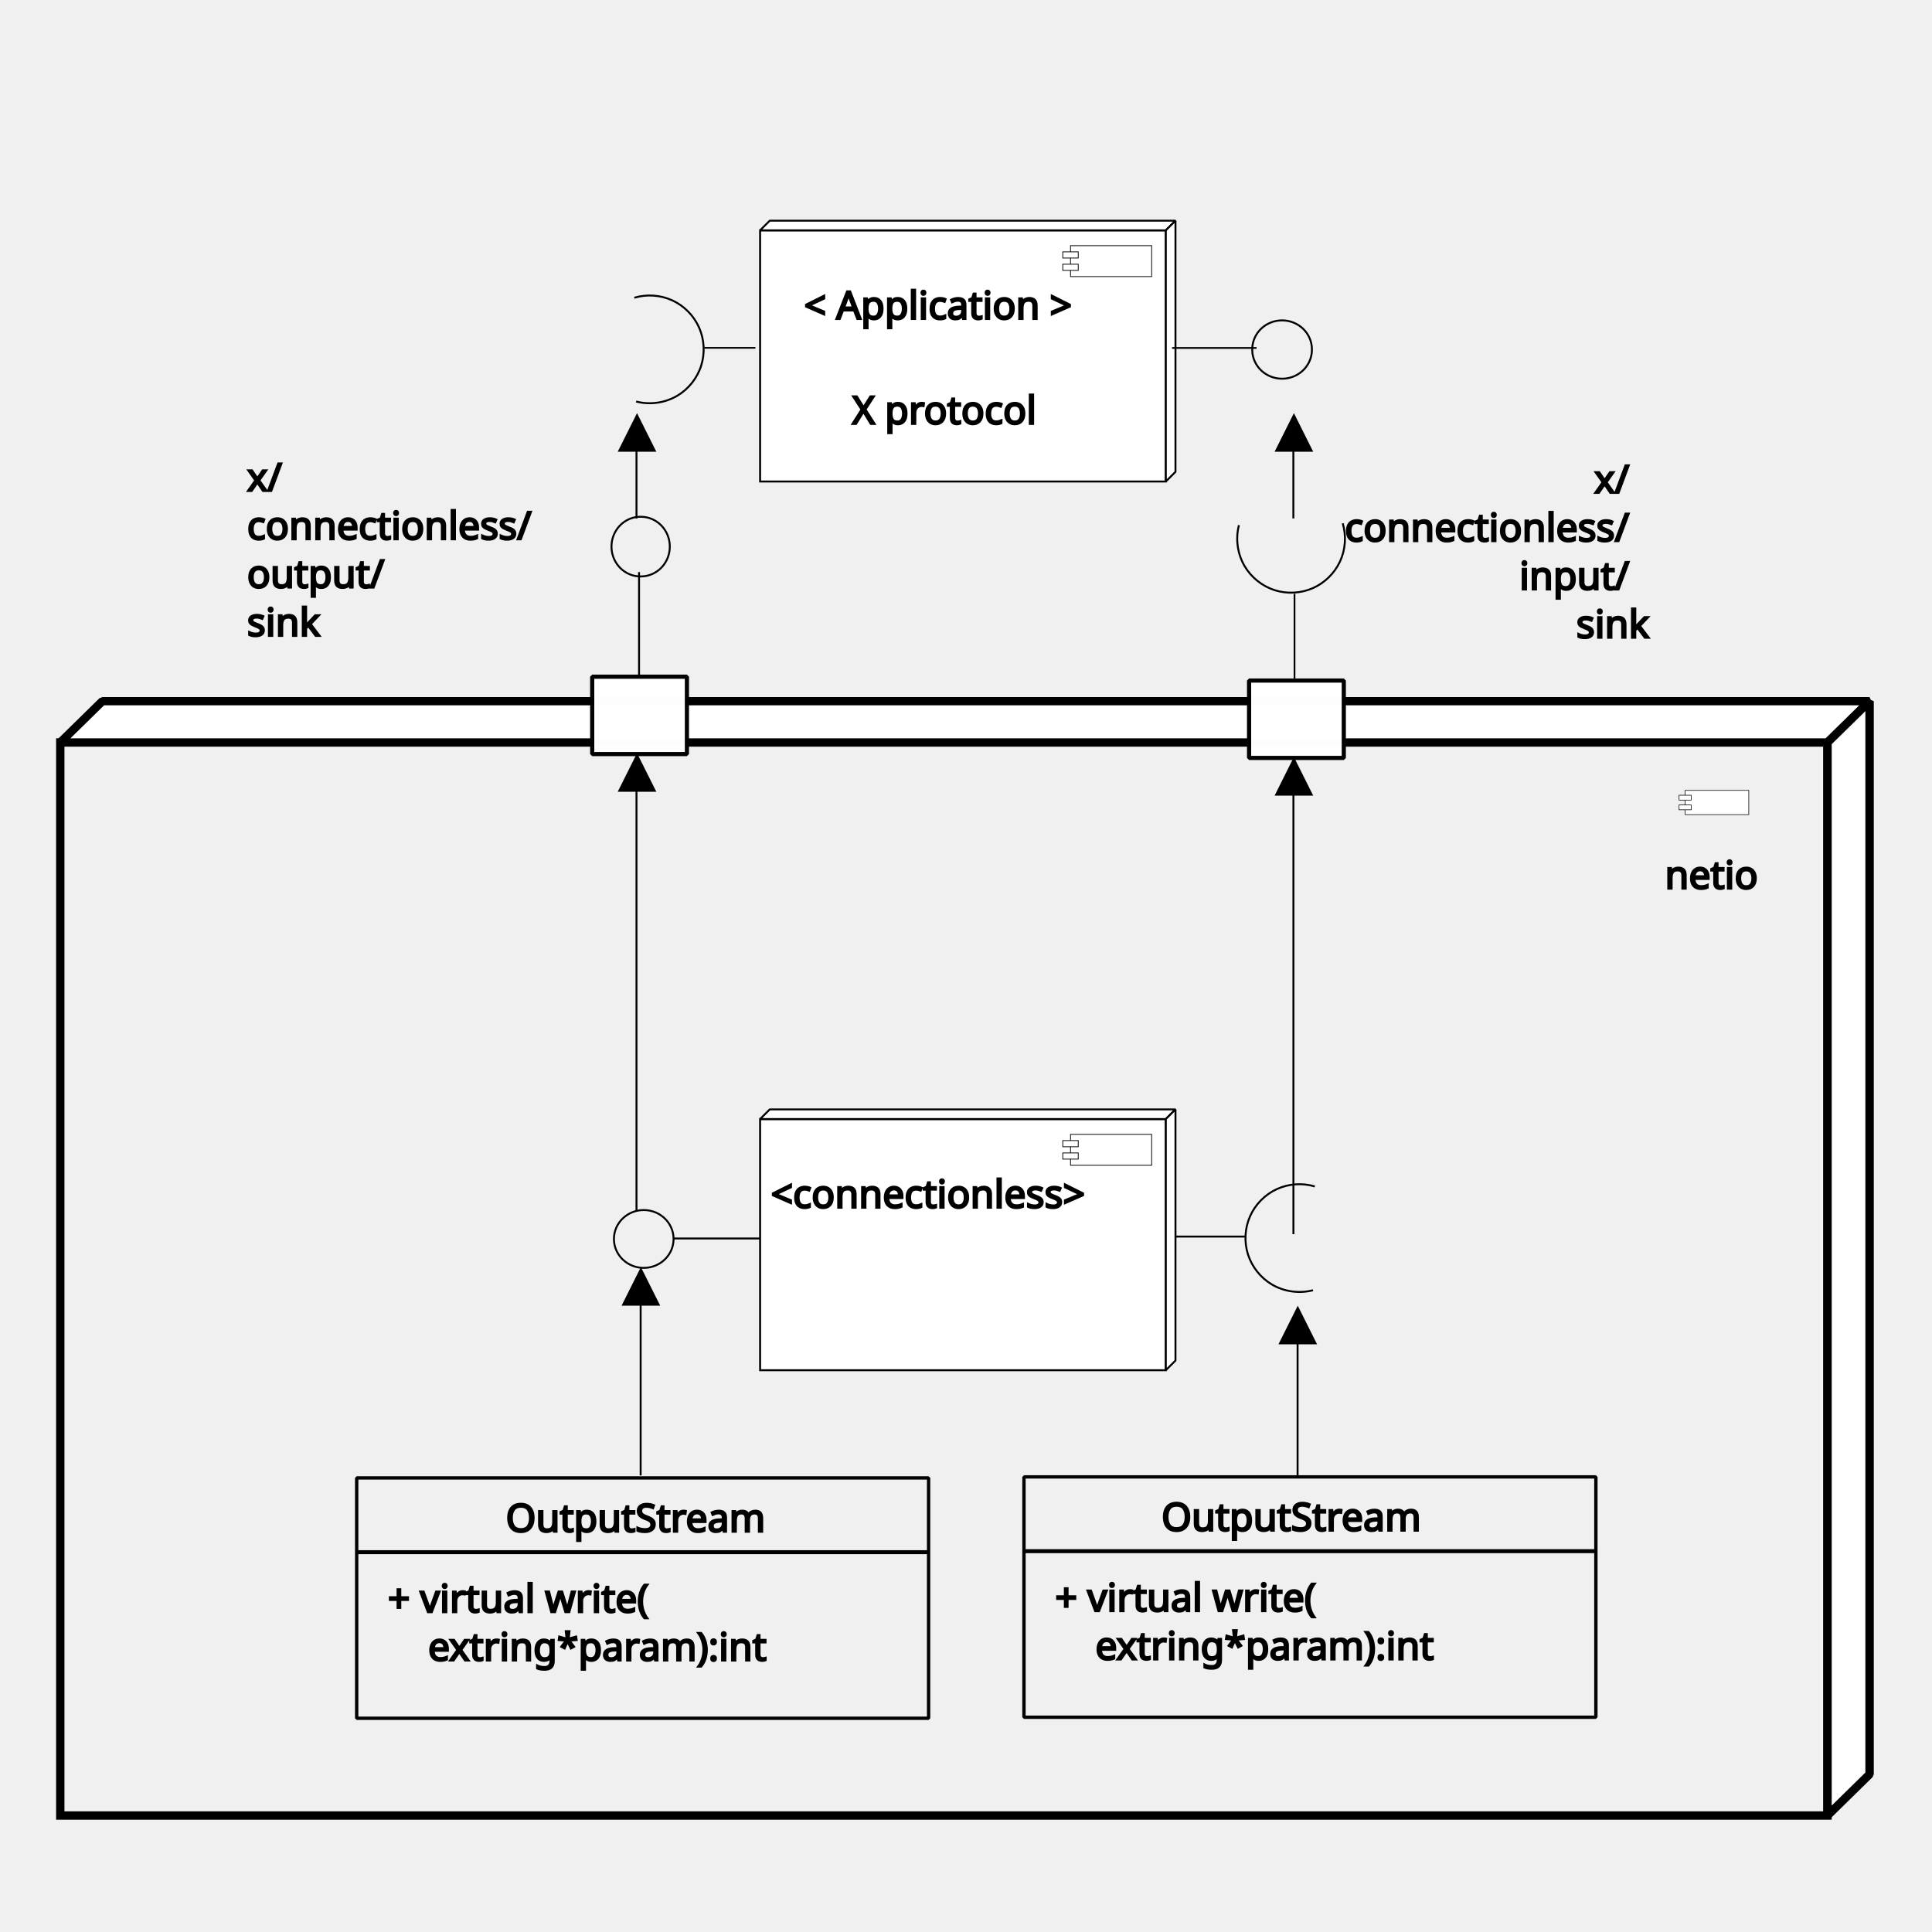
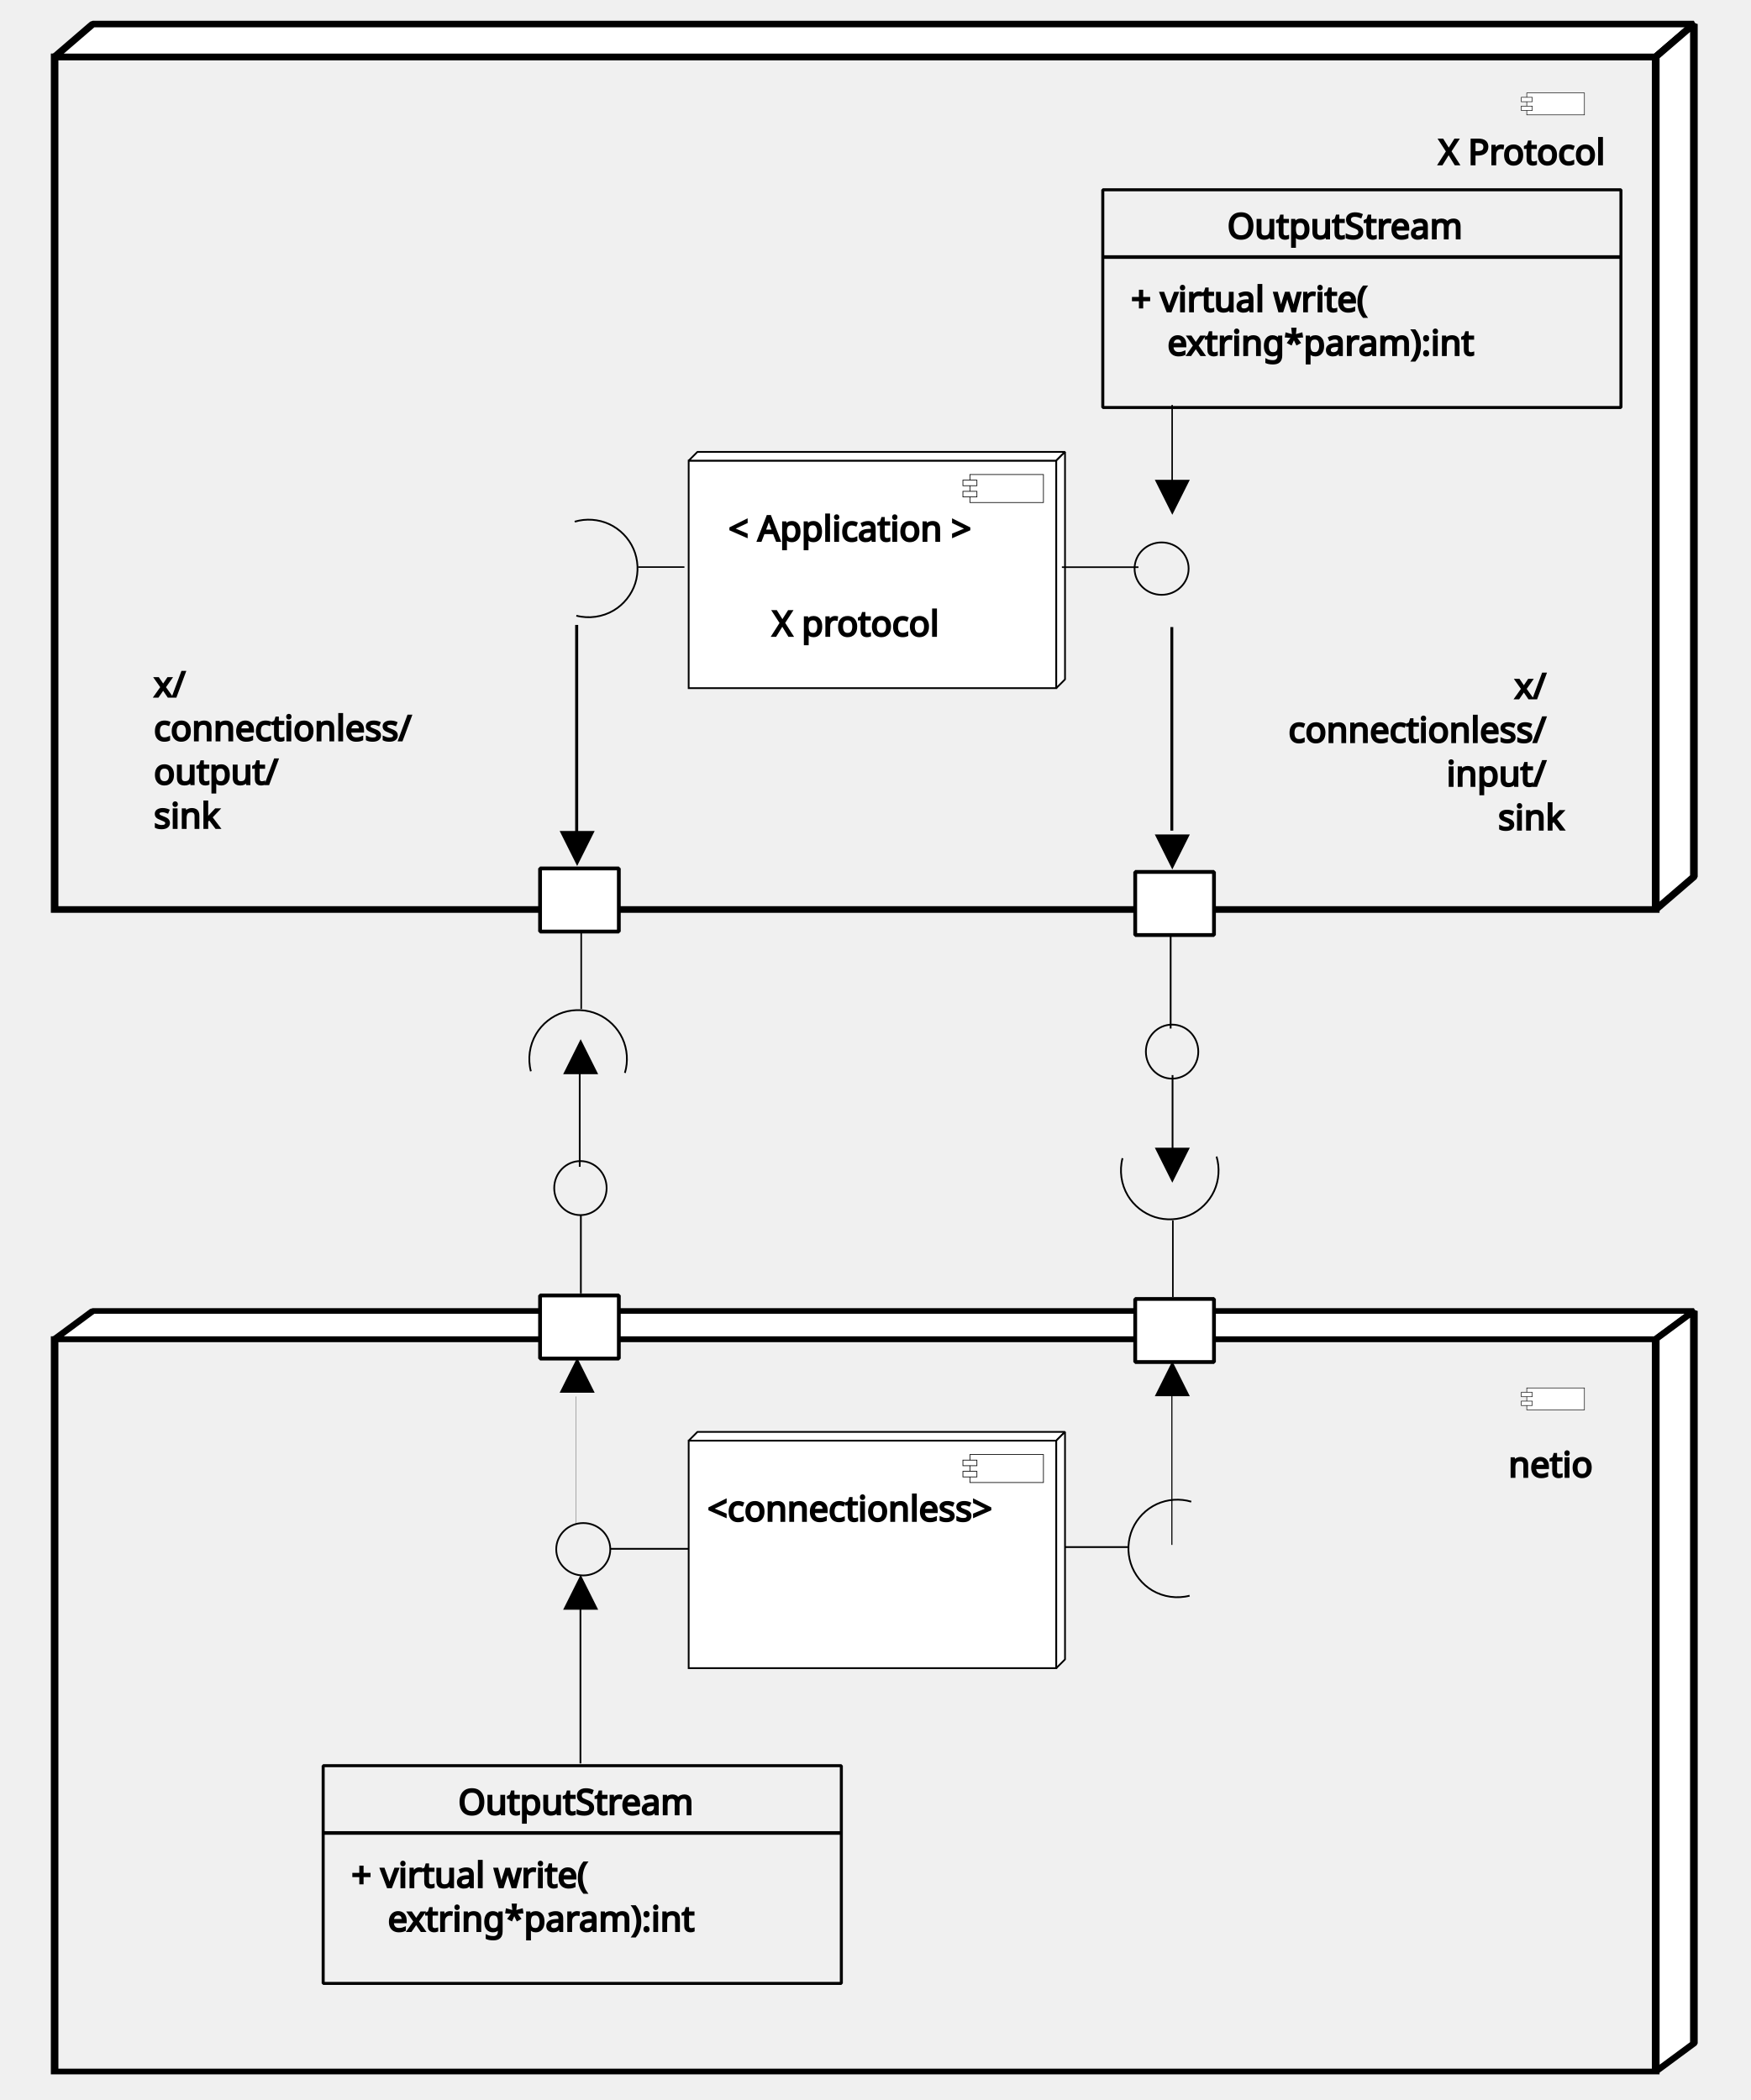
- <svg xmlns="http://www.w3.org/2000/svg" viewBox="165 100 1000 1000" id="svg4022" version="1.1" width="100%" height="100%" style="stroke:#000000">
+ <svg xmlns="http://www.w3.org/2000/svg" viewBox="165 100 1000 1200" id="svg4022" version="1.1" width="100%" height="100%" style="stroke:#000000">
  <defs id="defs4148">
    </defs>
  <style type="text/css" id="style4024">
* {
	stroke: black;
}

text {
	fill: black;
	stroke: none;
	font-size: 10px;
	font-family: sans-serif;
}

rect, ellipse {
	fill: white;
}

polygon {
	stroke-miterlimit: 1;
	fill: white;
}
</style>
-   <text xml:space="preserve" style="font-size:40px;font-style:normal;font-weight:normal;line-height:125%;letter-spacing:0px;word-spacing:0px;fill:#000000;fill-opacity:1;stroke:none;font-family:Sans;-inkscape-font-specification:Sans" x="305.602" y="555.237" id="text4386">
-     <tspan id="tspan4388" style="font-style:normal;stroke:#000000;-inkscape-font-specification:Sans" x="305.602" y="555.237" />
+   <text xml:space="preserve" style="font-size:40px;font-style:normal;font-weight:normal;line-height:125%;letter-spacing:0px;word-spacing:0px;fill:#000000;fill-opacity:1;stroke:none;font-family:Sans;-inkscape-font-specification:Sans" x="305.602" y="755.237" id="text4386">
+     <tspan id="tspan4388" style="font-style:normal;stroke:#000000;-inkscape-font-specification:Sans" x="305.602" y="755.237" />
  </text>
-   <g id="g11779" transform="translate(280,505)" style="stroke:#000000">
-     <g transform="translate(-88,514)" id="g4358" style="stroke:#000000">
-       <g transform="translate(-179.4336,-479.199)" id="g3357-4-8-0-0" style="stroke:#000000">
-         <rect style="fill:#ffffff;stroke:#000000" id="rect4044-5-4-2-2-2" height="130" width="210" y="139.422" x="545.861" />
-         <g id="g3309-9-3-8-5" style="stroke:#000000">
-           <g id="g3301-9-0-9-7" style="stroke:#000000">
-             <polygon style="fill:#ffffff;stroke:#000000;stroke-miterlimit:1" transform="translate(170.8606,-100.578)" id="polygon4046-6-2-15-5-3" points="375,240 380,235 590,235 585,240 " />
-             <polygon style="fill:#ffffff;stroke:#000000;stroke-miterlimit:1" transform="translate(170.8606,-100.578)" id="polygon4048-6-0-8-4-0" points="585,240 590,235 590,365 585,370 " />
-           </g>
-           <g id="g4274-8-3-5-4-5-9" transform="matrix(0.4,0,0,0.4,548.5323,95.35455)" style="stroke:#000000">
-             <rect id="rect4090-5-5-8-8-7-5" height="40" width="105" y="130" x="395" style="fill:#ffffff;stroke:#000000" />
-             <rect id="rect4092-1-9-4-9-9-10" height="8" width="20" y="138" x="385" style="fill:#ffffff;stroke:#000000" />
-             <rect id="rect4094-3-4-9-7-0-6" height="8" width="20" y="154" x="385" style="fill:#ffffff;stroke:#000000" />
-           </g>
+   <g style="stroke:#000000" id="g4358" transform="translate(192,1263)">
+     <g style="stroke:#000000" id="g3357-4-8-0-0" transform="translate(-179.4336,-479.199)">
+       <rect x="545.861" y="139.422" width="210" height="130" id="rect4044-5-4-2-2-2" style="fill:#ffffff;stroke:#000000" />
+       <g style="stroke:#000000" id="g3309-9-3-8-5">
+         <g style="stroke:#000000" id="g3301-9-0-9-7">
+           <polygon points="585,240 375,240 380,235 590,235 " id="polygon4046-6-2-15-5-3" transform="translate(170.8606,-100.578)" style="fill:#ffffff;stroke:#000000;stroke-miterlimit:1" />
+           <polygon points="585,370 585,240 590,235 590,365 " id="polygon4048-6-0-8-4-0" transform="translate(170.8606,-100.578)" style="fill:#ffffff;stroke:#000000;stroke-miterlimit:1" />
+         </g>
+         <g style="stroke:#000000" transform="matrix(0.4,0,0,0.4,548.5323,95.35455)" id="g4274-8-3-5-4-5-9">
+           <rect style="fill:#ffffff;stroke:#000000" x="395" y="130" width="105" height="40" id="rect4090-5-5-8-8-7-5" />
+           <rect style="fill:#ffffff;stroke:#000000" x="385" y="138" width="20" height="8" id="rect4092-1-9-4-9-9-10" />
+           <rect style="fill:#ffffff;stroke:#000000" x="385" y="154" width="20" height="8" id="rect4094-3-4-9-7-0-6" />
        </g>
      </g>
-       <path style="fill:none;stroke:#000000;stroke-width:1px;stroke-linecap:butt;stroke-linejoin:miter;stroke-opacity:1" d="m 653.549,-304.899 c -6.453,-1.933 -13.606,-1.424 -19.721,1.404 -6.114,2.828 -11.134,7.949 -13.84,14.118 -2.705,6.169 -3.072,13.331 -1.011,19.745 2.062,6.413 6.533,12.02 12.326,15.458 6.333,3.757 14.185,4.861 21.308,2.995" id="path4999-4-0-0-3" />
-       <path style="fill:none;stroke:#000000;stroke-width:1px;stroke-linecap:butt;stroke-linejoin:miter;stroke-opacity:1" d="m 416.323,-378.954 36.019,0" id="path4354" transform="translate(165,100)" />
    </g>
-     <g style="stroke:#000000" transform="translate(-84,210)" id="g3677">
-       <path transform="matrix(1,0,0,-1,7.97381,53.36547)" style="opacity:0.99;fill:none;stroke:#000000;stroke-width:1;stroke-linecap:butt;stroke-linejoin:bevel;stroke-miterlimit:0;stroke-opacity:1;stroke-dasharray:none" id="path4963-2-2-4-4-5-4" d="m 309.669,27.077 c 0,8.267 -6.911,14.969 -15.437,14.969 -8.525,0 -15.437,-6.702 -15.437,-14.969 0,-8.267 6.911,-14.969 15.437,-14.969 8.525,0 15.437,6.702 15.437,14.969 z" />
-       <path style="fill:none;stroke:#000000;stroke-width:1px;stroke-linecap:butt;stroke-linejoin:miter;stroke-opacity:1" d="m 317.496,26.037 44.907,0" id="path4424" />
-     </g>
-     <text id="text3661" y="220.138" x="378.319" style="font-size:20px;font-style:normal;font-weight:normal;text-align:center;line-height:125%;letter-spacing:0px;word-spacing:0px;text-anchor:middle;fill:#000000;fill-opacity:1;stroke:none;font-family:Sans;-inkscape-font-specification:Sans" xml:space="preserve">
-       <tspan y="220.138" x="378.319" style="text-align:center;text-anchor:middle;stroke:#000000" id="tspan3591">&lt;connectionless&gt;</tspan>
-     </text>
+     <path id="path4999-4-0-0-3" d="m 653.549,-304.899 c -6.453,-1.933 -13.606,-1.424 -19.721,1.404 -6.114,2.828 -11.134,7.949 -13.84,14.118 -2.705,6.169 -3.072,13.331 -1.011,19.745 2.062,6.413 6.533,12.02 12.326,15.458 6.333,3.757 14.185,4.861 21.308,2.995" style="fill:none;stroke:#000000;stroke-width:1px;stroke-linecap:butt;stroke-linejoin:miter;stroke-opacity:1" />
+     <path transform="translate(165,100)" id="path4354" d="m 416.323,-378.954 36.019,0" style="fill:none;stroke:#000000;stroke-width:1px;stroke-linecap:butt;stroke-linejoin:miter;stroke-opacity:1" />
  </g>
-   <text xml:space="preserve" style="font-size:20px;font-style:normal;font-weight:normal;line-height:125%;letter-spacing:0px;word-spacing:0px;fill:#000000;fill-opacity:1;stroke:none;font-family:Sans;-inkscape-font-specification:Sans" x="292.908" y="354.154" id="text3224">
-     <tspan id="tspan3226" style="stroke:#000000" x="292.908" y="354.154">x/</tspan>
-     <tspan style="stroke:#000000" x="292.908" y="379.154" id="tspan3228">connectionless/</tspan>
-     <tspan style="stroke:#000000" x="292.908" y="404.154" id="tspan3230">output/</tspan>
-     <tspan style="stroke:#000000" x="292.908" y="429.154" id="tspan3232">sink</tspan>
+   <g id="g3677" transform="translate(196,959)" style="stroke:#000000">
+     <path d="m 309.669,27.077 c 0,8.267 -6.911,14.969 -15.437,14.969 -8.525,0 -15.437,-6.702 -15.437,-14.969 0,-8.267 6.911,-14.969 15.437,-14.969 8.525,0 15.437,6.702 15.437,14.969 z" id="path4963-2-2-4-4-5-4" style="opacity:0.99;fill:none;stroke:#000000;stroke-width:1;stroke-linecap:butt;stroke-linejoin:bevel;stroke-miterlimit:0;stroke-opacity:1;stroke-dasharray:none" transform="matrix(1,0,0,-1,7.97381,53.36547)" />
+     <path id="path4424" d="m 317.496,26.037 44.907,0" style="fill:none;stroke:#000000;stroke-width:1px;stroke-linecap:butt;stroke-linejoin:miter;stroke-opacity:1" />
+   </g>
+   <text xml:space="preserve" style="font-size:20px;font-style:normal;font-weight:normal;text-align:center;line-height:125%;letter-spacing:0px;word-spacing:0px;text-anchor:middle;fill:#000000;fill-opacity:1;stroke:none;font-family:Sans;-inkscape-font-specification:Sans" x="658.319" y="969.138" id="text3661">
+     <tspan id="tspan15224" style="text-align:center;text-anchor:middle;stroke:#000000" x="658.319" y="969.138">&lt;connectionless&gt;</tspan>
  </text>
-   <text xml:space="preserve" style="font-size:20px;font-style:normal;font-weight:normal;text-align:end;line-height:125%;letter-spacing:0px;word-spacing:0px;text-anchor:end;fill:#000000;fill-opacity:1;stroke:none;font-family:Sans;-inkscape-font-specification:Sans" x="1034.274" y="355.125" id="text3224-7">
-     <tspan id="tspan3226-0" style="text-align:end;text-anchor:end;stroke:#000000" x="1034.274" y="355.125">x/</tspan>
-     <tspan style="text-align:end;text-anchor:end;stroke:#000000" x="1034.274" y="380.125" id="tspan3228-7">connectionless/</tspan>
-     <tspan style="text-align:end;text-anchor:end;stroke:#000000" x="1034.274" y="405.125" id="tspan3230-3">input/</tspan>
-     <tspan style="text-align:end;text-anchor:end;stroke:#000000" x="1034.274" y="430.125" id="tspan3232-5">sink</tspan>
+   <text xml:space="preserve" style="font-size:20px;font-style:normal;font-weight:normal;line-height:125%;letter-spacing:0px;word-spacing:0px;fill:#000000;fill-opacity:1;stroke:none;font-family:Sans;-inkscape-font-specification:Sans" x="252.908" y="498.154" id="text3224">
+     <tspan id="tspan3226" style="stroke:#000000" x="252.908" y="498.154">x/</tspan>
+     <tspan style="stroke:#000000" x="252.908" y="523.154" id="tspan3228">connectionless/</tspan>
+     <tspan style="stroke:#000000" x="252.908" y="548.154" id="tspan3230">output/</tspan>
+     <tspan style="stroke:#000000" x="252.908" y="573.154" id="tspan3232">sink</tspan>
  </text>
-   <g id="g20018" style="stroke:#000000" transform="translate(-131.83,709.7224)">
+   <text xml:space="preserve" style="font-size:20px;font-style:normal;font-weight:normal;text-align:end;line-height:125%;letter-spacing:0px;word-spacing:0px;text-anchor:end;fill:#000000;fill-opacity:1;stroke:none;font-family:Sans;-inkscape-font-specification:Sans" x="1074.274" y="499.125" id="text3224-7">
+     <tspan id="tspan3226-0" style="text-align:end;text-anchor:end;stroke:#000000" x="1074.274" y="499.125">x/</tspan>
+     <tspan style="text-align:end;text-anchor:end;stroke:#000000" x="1074.274" y="524.125" id="tspan3228-7">connectionless/</tspan>
+     <tspan style="text-align:end;text-anchor:end;stroke:#000000" x="1074.274" y="549.125" id="tspan3230-3">input/</tspan>
+     <tspan style="text-align:end;text-anchor:end;stroke:#000000" x="1074.274" y="574.125" id="tspan3232-5">sink</tspan>
+   </text>
+   <g id="g20018" style="stroke:#000000" transform="translate(-131.83,953.7224)">
    <rect y="155.241" x="481.45" height="124.412" width="296.023" id="rect4321-0" style="opacity:0.99;fill:none;stroke:#000000;stroke-width:1.733;stroke-linecap:butt;stroke-linejoin:bevel;stroke-miterlimit:0;stroke-opacity:1;stroke-dasharray:none" />
    <path id="path4323-6" d="m 481.372,193.685 296.023,0" style="fill:none;stroke:#000000;stroke-width:2.055px;stroke-linecap:butt;stroke-linejoin:miter;stroke-opacity:1" />
    <text id="text5950-83" y="183.103" x="558.629" style="font-size:20px;font-style:normal;font-weight:normal;line-height:125%;letter-spacing:0px;word-spacing:0px;fill:#000000;fill-opacity:1;stroke:none;font-family:Sans;-inkscape-font-specification:Sans" xml:space="preserve">
      <tspan y="183.103" x="558.629" style="stroke:#000000" id="tspan5952-5">OutputStream</tspan>
    </text>
    <text id="text5975-9" y="224.765" x="497.614" style="font-size:20px;font-style:normal;font-weight:normal;line-height:125%;letter-spacing:0px;word-spacing:0px;fill:#000000;fill-opacity:1;stroke:none;font-family:Sans;-inkscape-font-specification:Sans" xml:space="preserve">
      <tspan y="224.765" x="497.614" style="stroke:#000000" id="tspan5977-7">+ virtual write(</tspan>
      <tspan y="249.765" x="497.614" style="stroke:#000000" id="tspan5991">    extring*param):int</tspan>
    </text>
  </g>
-   <g id="g20018-2" style="stroke:#000000" transform="translate(213.5546,709.1993)">
+   <g id="g20018-2" style="stroke:#000000" transform="translate(313.5546,53.19928)">
    <rect y="155.241" x="481.45" height="124.412" width="296.023" id="rect4321-0-1" style="opacity:0.99;fill:none;stroke:#000000;stroke-width:1.733;stroke-linecap:butt;stroke-linejoin:bevel;stroke-miterlimit:0;stroke-opacity:1;stroke-dasharray:none" />
    <path id="path4323-6-2" d="m 481.372,193.685 296.023,0" style="fill:none;stroke:#000000;stroke-width:2.055px;stroke-linecap:butt;stroke-linejoin:miter;stroke-opacity:1" />
    <text id="text5950-83-2" y="183.103" x="552.629" style="font-size:20px;font-style:normal;font-weight:normal;line-height:125%;letter-spacing:0px;word-spacing:0px;fill:#000000;fill-opacity:1;stroke:none;font-family:Sans;-inkscape-font-specification:Sans" xml:space="preserve">
      <tspan y="183.103" x="552.629" style="stroke:#000000" id="tspan5952-5-5">OutputStream</tspan>
    </text>
    <text id="text5975-9-8" y="224.765" x="497.614" style="font-size:20px;font-style:normal;font-weight:normal;line-height:125%;letter-spacing:0px;word-spacing:0px;fill:#000000;fill-opacity:1;stroke:none;font-family:Sans;-inkscape-font-specification:Sans" xml:space="preserve">
      <tspan y="224.765" x="497.614" style="stroke:#000000" id="tspan5977-7-9">+ virtual write(</tspan>
      <tspan y="249.765" x="497.614" style="stroke:#000000" id="tspan6017">    extring*param):int</tspan>
    </text>
  </g>
-   <polygon points="285,150 290,147.5 290,152.5 " style="fill:#000000;stroke:none" id="polygon4130-3-6-3" transform="matrix(0,4,-4,0,1096.723,-384.1743)" />
-   <polygon transform="matrix(0,4,-4,0,1436.723,-364.1743)" id="polygon7503" style="fill:#000000;stroke:none" points="285,150 290,147.5 290,152.5 " />
-   <path style="fill:none;stroke:#000000;stroke-width:1px;stroke-linecap:butt;stroke-linejoin:miter;stroke-opacity:1" d="m 496.6,768.4 0,95.261" id="path7513" />
-   <path style="fill:none;stroke:#000000;stroke-width:1px;stroke-linecap:butt;stroke-linejoin:miter;stroke-opacity:1" d="m 836.631,786.923 0,76.738" id="path7517" />
-   <g style="stroke:#000000" id="g7525" transform="translate(12.56644,79.80104)">
+   <polygon points="285,150 290,147.5 290,152.5 " style="fill:#000000;stroke:none" id="polygon4130-3-6-3" transform="matrix(0,4,-4,0,1096.723,-140.1743)" />
+   <polygon transform="matrix(0,-4,-4,0,1434.723,1534.161)" id="polygon7503" style="fill:#000000;stroke:none" points="290,147.5 290,152.5 285,150 " />
+   <path style="fill:none;stroke:#000000;stroke-width:1px;stroke-linecap:butt;stroke-linejoin:miter;stroke-opacity:1" d="m 496.6,1012.4 0,95.261" id="path7513" />
+   <path style="fill:none;stroke:#000000;stroke-width:0.852px;stroke-linecap:butt;stroke-linejoin:miter;stroke-opacity:1" d="m 834.631,387.064 0,-55.653" id="path7517" />
+   <g style="stroke:#000000" id="g7525" transform="translate(12.56644,223.801)">
    <rect x="545.861" y="139.422" width="210" height="130" id="rect7527" style="fill:#ffffff;stroke:#000000" />
    <g style="stroke:#000000" id="g7529">
      <g style="stroke:#000000" id="g7531">
-         <polygon points="585,240 375,240 380,235 590,235 " id="polygon7533" transform="translate(170.8606,-100.578)" style="fill:#ffffff;stroke:#000000;stroke-miterlimit:1" />
-         <polygon points="585,370 585,240 590,235 590,365 " id="polygon7535" transform="translate(170.8606,-100.578)" style="fill:#ffffff;stroke:#000000;stroke-miterlimit:1" />
+         <polygon points="380,235 590,235 585,240 375,240 " id="polygon7533" transform="translate(170.8606,-100.578)" style="fill:#ffffff;stroke:#000000;stroke-miterlimit:1" />
+         <polygon points="590,235 590,365 585,370 585,240 " id="polygon7535" transform="translate(170.8606,-100.578)" style="fill:#ffffff;stroke:#000000;stroke-miterlimit:1" />
      </g>
      <g style="stroke:#000000" transform="matrix(0.4,0,0,0.4,548.5323,95.35455)" id="g7537">
        <rect style="fill:#ffffff;stroke:#000000" x="395" y="130" width="105" height="40" id="rect7539" />
        <rect style="fill:#ffffff;stroke:#000000" x="385" y="138" width="20" height="8" id="rect7541" />
        <rect style="fill:#ffffff;stroke:#000000" x="385" y="154" width="20" height="8" id="rect7543" />
      </g>
    </g>
  </g>
-   <path id="path7545" d="m 493.323,254.101 c 6.453,-1.933 13.606,-1.424 19.721,1.404 6.114,2.828 11.134,7.949 13.84,14.118 2.705,6.169 3.072,13.331 1.011,19.745 -2.062,6.413 -6.533,12.02 -12.326,15.458 -6.333,3.757 -14.185,4.861 -21.308,2.995" style="fill:none;stroke:#000000;stroke-width:1px;stroke-linecap:butt;stroke-linejoin:miter;stroke-opacity:1" />
-   <path id="path7547" d="m 556.004,280.046 -26.474,0" style="fill:none;stroke:#000000;stroke-width:0.857px;stroke-linecap:butt;stroke-linejoin:miter;stroke-opacity:1" />
-   <text id="text7555" y="265.138" x="658.319" style="font-size:20px;font-style:normal;font-weight:normal;text-align:center;line-height:125%;letter-spacing:0px;word-spacing:0px;text-anchor:middle;fill:#000000;fill-opacity:1;stroke:none;font-family:Sans;-inkscape-font-specification:Sans" xml:space="preserve">
-     <tspan y="265.138" x="658.319" style="text-align:center;text-anchor:middle;stroke:#000000" id="tspan7559">&lt; Application &gt;</tspan>
+   <path id="path7545" d="m 493.323,398.101 c 6.453,-1.933 13.606,-1.424 19.721,1.404 6.114,2.828 11.134,7.949 13.84,14.118 2.705,6.169 3.072,13.331 1.011,19.745 -2.062,6.413 -6.533,12.02 -12.326,15.458 -6.333,3.757 -14.185,4.861 -21.308,2.995" style="fill:none;stroke:#000000;stroke-width:1px;stroke-linecap:butt;stroke-linejoin:miter;stroke-opacity:1" />
+   <path id="path7547" d="m 556.004,424.046 -26.474,0" style="fill:none;stroke:#000000;stroke-width:0.857px;stroke-linecap:butt;stroke-linejoin:miter;stroke-opacity:1" />
+   <text id="text7555" y="409.138" x="658.319" style="font-size:20px;font-style:normal;font-weight:normal;text-align:center;line-height:125%;letter-spacing:0px;word-spacing:0px;text-anchor:middle;fill:#000000;fill-opacity:1;stroke:none;font-family:Sans;-inkscape-font-specification:Sans" xml:space="preserve">
+     <tspan y="409.138" x="658.319" style="text-align:center;text-anchor:middle;stroke:#000000" id="tspan7559">&lt; Application &gt;</tspan>
  </text>
-   <text xml:space="preserve" style="font-size:20px;font-style:normal;font-weight:normal;line-height:125%;letter-spacing:0px;word-spacing:0px;fill:#000000;fill-opacity:1;stroke:none;font-family:Sans;-inkscape-font-specification:Sans" x="606.108" y="319.415" id="text7582">
-     <tspan id="tspan7584" style="stroke:#000000" x="606.108" y="319.415">X protocol</tspan>
+   <text xml:space="preserve" style="font-size:20px;font-style:normal;font-weight:normal;line-height:125%;letter-spacing:0px;word-spacing:0px;fill:#000000;fill-opacity:1;stroke:none;font-family:Sans;-inkscape-font-specification:Sans" x="606.108" y="463.415" id="text7582">
+     <tspan id="tspan7584" style="stroke:#000000" x="606.108" y="463.415">X protocol</tspan>
  </text>
-   <g id="g6089" transform="matrix(0.5228643,0,0,0.5228643,-602.2899,526.4852)" style="stroke:#000000">
+   <g id="g6089" transform="matrix(0.5228643,0,0,0.3939663,-602.2899,897.0078)" style="stroke:#000000">
    <rect style="fill:none;stroke:#000000;stroke-width:8.251" id="rect4044-5-4-2-4-6-7-3" height="1062.264" width="1749.423" y="-80.692" x="1527.148" />
    <g transform="matrix(8.330584,0,0,8.171258,-3020.188,-1219.945)" style="stroke:#000000" id="g3301-9-0-7-7-3-3">
-       <polygon points="590,235 585,240 375,240 380,235 " id="polygon4046-6-2-15-7-7-8-4" transform="translate(170.8606,-100.578)" style="fill:#ffffff;stroke:#000000;stroke-miterlimit:1" />
-       <polygon points="590,365 585,370 585,240 590,235 " id="polygon4048-6-0-8-5-5-5-3" transform="translate(170.8606,-100.578)" style="fill:#ffffff;stroke:#000000;stroke-miterlimit:1" />
+       <polygon points="375,240 380,235 590,235 585,240 " id="polygon4046-6-2-15-7-7-8-4" transform="translate(170.8606,-100.578)" style="fill:#ffffff;stroke:#000000;stroke-miterlimit:1" />
+       <polygon points="585,240 590,235 590,365 585,370 " id="polygon4048-6-0-8-5-5-5-3" transform="translate(170.8606,-100.578)" style="fill:#ffffff;stroke:#000000;stroke-miterlimit:1" />
    </g>
  </g>
-   <text xml:space="preserve" style="font-size:20px;font-style:normal;font-weight:normal;line-height:125%;letter-spacing:0px;word-spacing:0px;fill:#000000;fill-opacity:1;stroke:none;font-family:Sans;-inkscape-font-specification:Sans" x="1026.785" y="559.969" id="text5136">
-     <tspan id="tspan5138" style="stroke:#000000" x="1026.785" y="559.969">netio</tspan>
+   <text xml:space="preserve" style="font-size:20px;font-style:normal;font-weight:normal;line-height:125%;letter-spacing:0px;word-spacing:0px;fill:#000000;fill-opacity:1;stroke:none;font-family:Sans;-inkscape-font-specification:Sans" x="1026.785" y="943.969" id="text5136">
+     <tspan id="tspan5138" style="stroke:#000000" x="1026.785" y="943.969">netio</tspan>
  </text>
-   <g id="g4274-8-3-5-4-4-5-0-3-3-6" transform="matrix(0.3137185,0,0,0.3137185,913.3046,468.3168)" style="stroke:#000000">
+   <g id="g4274-8-3-5-4-4-5-0-3-3-6" transform="matrix(0.3137185,0,0,0.3137185,913.3046,852.3168)" style="stroke:#000000">
    <rect id="rect4090-5-5-8-8-9-4-1-1-7-6" height="40" width="105" y="130" x="395" style="fill:#ffffff;stroke:#000000" />
    <rect id="rect4092-1-9-4-9-9-1-8-9-6-5" height="8" width="20" y="138" x="385" style="fill:#ffffff;stroke:#000000" />
    <rect id="rect4094-3-4-9-7-2-7-4-4-1-9" height="8" width="20" y="154" x="385" style="fill:#ffffff;stroke:#000000" />
  </g>
-   <rect style="opacity:0.99;fill:#ffffff;fill-opacity:1;stroke:#000000;stroke-width:2.162;stroke-linecap:butt;stroke-linejoin:bevel;stroke-miterlimit:0;stroke-opacity:1;stroke-dasharray:none" id="rect4959-8-0-9" width="49.021" height="40.048" x="471.522" y="450.253" />
-   <g id="g5282">
-     <path transform="matrix(0,1,-1,0,523.6724,88.6845)" style="opacity:0.99;fill:none;stroke:#000000;stroke-width:1;stroke-linecap:butt;stroke-linejoin:bevel;stroke-miterlimit:0;stroke-opacity:1;stroke-dasharray:none" id="path7551" d="m 309.669,27.077 a 15.437,14.969 0 1 1 -30.873,0 15.437,14.969 0 1 1 30.873,0 z" />
+   <g id="g5282" style="stroke:#000000" transform="matrix(1,0,0,-1,338,1083.85)">
+     <path transform="matrix(0,1,-1,0,523.6724,88.6845)" style="opacity:0.99;fill:none;stroke:#000000;stroke-width:1;stroke-linecap:butt;stroke-linejoin:bevel;stroke-miterlimit:0;stroke-opacity:1;stroke-dasharray:none" id="path7551" d="m 309.669,27.077 c 0,8.267 -6.911,14.969 -15.437,14.969 -8.525,0 -15.437,-6.702 -15.437,-14.969 0,-8.267 6.911,-14.969 15.437,-14.969 8.525,0 15.437,6.702 15.437,14.969 z" />
    <path transform="translate(165,100)" id="path5247" d="m 330.769,296.123 0,54.246" style="fill:none;stroke:#000000;stroke-width:1px;stroke-linecap:butt;stroke-linejoin:miter;stroke-opacity:1" />
  </g>
-   <g id="g5314">
-     <polygon points="285,150 290,147.5 290,152.5 " style="fill:#000000;stroke:none" id="polygon7637" transform="matrix(0,4,-4,0,1094.723,-826.1743)" />
-     <path transform="translate(165,100)" id="path5253" d="m 329.446,226 0,42.338" style="fill:none;stroke:#000000;stroke-width:1px;stroke-linecap:butt;stroke-linejoin:miter;stroke-opacity:1" />
-   </g>
-   <polygon points="290,152.5 285,150 290,147.5 " style="fill:#000000;stroke:none" id="polygon5268" transform="matrix(0,4,-4,0,1094.723,-650.1743)" />
-   <path style="fill:none;stroke:#000000;stroke-width:1px;stroke-linecap:butt;stroke-linejoin:miter;stroke-opacity:1" d="m 329.446,404.615 0,222.277" id="path5270" transform="translate(165,100)" />
-   <rect y="452.253" x="811.522" height="40.048" width="49.021" id="rect5274" style="opacity:0.99;fill:#ffffff;fill-opacity:1;stroke:#000000;stroke-width:2.162;stroke-linecap:butt;stroke-linejoin:bevel;stroke-miterlimit:0;stroke-opacity:1;stroke-dasharray:none" />
-   <polygon transform="matrix(0,4,-4,0,1434.723,-648.1743)" id="polygon5276" style="fill:#000000;stroke:none" points="285,150 290,147.5 290,152.5 " />
-   <path style="fill:none;stroke:#000000;stroke-width:1px;stroke-linecap:butt;stroke-linejoin:miter;stroke-opacity:1" d="m 669.477,407.262 0,231.538" id="path5278" transform="translate(165,100)" />
-   <g id="g5296">
-     <path d="m 309.669,27.077 a 15.437,14.969 0 1 1 -30.873,0 15.437,14.969 0 1 1 30.873,0 z" id="path5288" style="opacity:0.99;fill:none;stroke:#000000;stroke-width:1;stroke-linecap:butt;stroke-linejoin:bevel;stroke-miterlimit:0;stroke-opacity:1;stroke-dasharray:none" transform="matrix(-1,0,0,-1,1122.835,308.0023)" />
+   <polygon transform="matrix(0,-4,-4,0,1094.723,1734.839)" id="polygon7637" style="fill:#000000;stroke:none" points="285,150 290,147.5 290,152.5 " />
+   <path style="fill:none;stroke:#000000;stroke-width:1.722px;stroke-linecap:butt;stroke-linejoin:miter;stroke-opacity:1" d="m 494.446,582.664 0,-125.567" id="path5253" />
+   <polygon points="290,147.5 290,152.5 285,150 " style="fill:#000000;stroke:none" id="polygon5268" transform="matrix(0,4,-4,0,1096.723,-446.1743)" />
+   <polygon transform="matrix(0,-4,-4,0,1434.723,1915.826)" id="polygon5276" style="fill:#000000;stroke:none" points="285,150 290,147.5 290,152.5 " />
+   <g id="g5296" style="stroke:#000000" transform="translate(0,144)">
+     <path d="m 309.669,27.077 c 0,8.267 -6.911,14.969 -15.437,14.969 -8.525,0 -15.437,-6.702 -15.437,-14.969 0,-8.267 6.911,-14.969 15.437,-14.969 8.525,0 15.437,6.702 15.437,14.969 z" id="path5288" style="opacity:0.99;fill:none;stroke:#000000;stroke-width:1;stroke-linecap:butt;stroke-linejoin:bevel;stroke-miterlimit:0;stroke-opacity:1;stroke-dasharray:none" transform="matrix(-1,0,0,-1,1122.835,308.0023)" />
    <path style="fill:none;stroke:#000000;stroke-width:0.898px;stroke-linecap:butt;stroke-linejoin:miter;stroke-opacity:1" d="m 815.397,280.099 -43.757,0" id="path5290" />
  </g>
-   <path style="fill:none;stroke:#000000;stroke-width:0.898px;stroke-linecap:butt;stroke-linejoin:miter;stroke-opacity:1" d="m 835.039,407.393 0,43.757" id="path5304" />
-   <path style="fill:none;stroke:#000000;stroke-width:1px;stroke-linecap:butt;stroke-linejoin:miter;stroke-opacity:1" d="m 859.995,370.882 c 1.933,6.453 1.424,13.606 -1.404,19.721 -2.828,6.114 -7.949,11.134 -14.118,13.84 -6.169,2.705 -13.331,3.072 -19.745,1.011 -6.413,-2.062 -12.02,-6.533 -15.458,-12.326 -3.757,-6.333 -4.861,-14.185 -2.995,-21.308" id="path5310" />
-   <g id="g5318" transform="translate(340,0)" style="stroke:#000000">
-     <polygon transform="matrix(0,4,-4,0,1094.723,-826.1743)" id="polygon5320" style="fill:#000000;stroke:none" points="290,147.5 290,152.5 285,150 " />
-     <path style="fill:none;stroke:#000000;stroke-width:1px;stroke-linecap:butt;stroke-linejoin:miter;stroke-opacity:1" d="m 329.446,226 0,42.338" id="path5322" transform="translate(165,100)" />
+   <g id="g15267" transform="matrix(1,0,0,-1,-338,1227.981)" style="stroke:#000000">
+     <path id="path5304" d="m 835.039,551.393 0,43.757" style="fill:none;stroke:#000000;stroke-width:0.898px;stroke-linecap:butt;stroke-linejoin:miter;stroke-opacity:1" />
+     <path id="path5310" d="m 859.995,514.882 c 1.933,6.453 1.424,13.606 -1.404,19.721 -2.828,6.114 -7.949,11.134 -14.118,13.84 -6.169,2.705 -13.331,3.072 -19.745,1.011 -6.413,-2.062 -12.02,-6.533 -15.458,-12.326 -3.757,-6.333 -4.861,-14.185 -2.995,-21.308" style="fill:none;stroke:#000000;stroke-width:1px;stroke-linecap:butt;stroke-linejoin:miter;stroke-opacity:1" />
  </g>
+   <polygon points="285,150 290,147.5 290,152.5 " style="fill:#000000;stroke:none" id="polygon5320" transform="matrix(0,-4,-4,0,1434.723,1736.839)" />
+   <path id="path5322" d="m 834.446,574.645 0,-116.32" style="fill:none;stroke:#000000;stroke-width:1.658px;stroke-linecap:butt;stroke-linejoin:miter;stroke-opacity:1" />
+   <g style="stroke:#000000" transform="matrix(0.5228643,0,0,0.4586711,-602.2899,169.4954)" id="g12822">
+     <rect x="1527.148" y="-80.692" width="1749.423" height="1062.264" id="rect12824" style="fill:none;stroke:#000000;stroke-width:8.251" />
+     <g id="g12826" style="stroke:#000000" transform="matrix(8.330584,0,0,8.171258,-3020.188,-1219.945)">
+       <polygon style="fill:#ffffff;stroke:#000000;stroke-miterlimit:1" transform="translate(170.8606,-100.578)" id="polygon12828" points="590,235 585,240 375,240 380,235 " />
+       <polygon style="fill:#ffffff;stroke:#000000;stroke-miterlimit:1" transform="translate(170.8606,-100.578)" id="polygon12830" points="590,365 585,370 585,240 590,235 " />
+     </g>
+   </g>
+   <path style="fill:#ffffff;fill-opacity:1;stroke:#000000;stroke-width:2.162;stroke-linecap:butt;stroke-linejoin:bevel;stroke-miterlimit:0;stroke-opacity:1;stroke-dasharray:none" d="m 473.531,632.312 c 15,0 30,0 45,0 0,-12.021 0,-24.042 0,-36.062 -15,0 -30,0 -45,0 0,12.021 0,24.042 0,36.062 z" id="rect4959-8-0-9" />
+   <path style="fill:#ffffff;fill-opacity:1;stroke:#000000;stroke-width:2.162;stroke-linecap:butt;stroke-linejoin:bevel;stroke-miterlimit:0;stroke-opacity:1;stroke-dasharray:none" d="m 813.531,634.312 c 15,0 30,0 45,0 0,-12.021 0,-24.042 0,-36.062 -15,0 -30,0 -45,0 0,12.021 0,24.042 0,36.062 z" id="rect5274" />
+   <text id="text12832" y="193.969" x="986.785" style="font-size:20px;font-style:normal;font-weight:normal;line-height:125%;letter-spacing:0px;word-spacing:0px;fill:#000000;fill-opacity:1;stroke:none;font-family:Sans;-inkscape-font-specification:Sans" xml:space="preserve">
+     <tspan y="193.969" x="986.785" style="stroke:#000000" id="tspan12834">X Protocol</tspan>
+   </text>
+   <g style="stroke:#000000" transform="matrix(0.3137185,0,0,0.3137185,913.3046,112.3168)" id="g12836">
+     <rect style="fill:#ffffff;stroke:#000000" x="395" y="130" width="105" height="40" id="rect12838" />
+     <rect style="fill:#ffffff;stroke:#000000" x="385" y="138" width="20" height="8" id="rect12840" />
+     <rect style="fill:#ffffff;stroke:#000000" x="385" y="154" width="20" height="8" id="rect12842" />
+   </g>
+   <polygon transform="matrix(0,4,-4,0,1094.723,-264.1743)" id="polygon15226" style="fill:#000000;stroke:none" points="290,147.5 290,152.5 285,150 " />
+   <polygon points="290,152.5 285,150 290,147.5 " style="fill:#000000;stroke:none" id="polygon15228" transform="matrix(0,4,-4,0,1434.723,-262.1743)" />
+   <path id="path15230" d="m 473.531,876.312 c 15,0 30,0 45,0 0,-12.021 0,-24.042 0,-36.062 -15,0 -30,0 -45,0 0,12.021 0,24.042 0,36.062 z" style="fill:#ffffff;fill-opacity:1;stroke:#000000;stroke-width:2.162;stroke-linecap:butt;stroke-linejoin:bevel;stroke-miterlimit:0;stroke-opacity:1;stroke-dasharray:none" />
+   <path id="path15232" d="m 813.531,878.312 c 15,0 30,0 45,0 0,-12.021 0,-24.042 0,-36.062 -15,0 -30,0 -45,0 0,12.021 0,24.042 0,36.062 z" style="fill:#ffffff;fill-opacity:1;stroke:#000000;stroke-width:2.162;stroke-linecap:butt;stroke-linejoin:bevel;stroke-miterlimit:0;stroke-opacity:1;stroke-dasharray:none" />
+   <path id="path15234" d="m 834.477,889.426 0,93.374" style="fill:none;stroke:#000000;stroke-width:0.635px;stroke-linecap:butt;stroke-linejoin:miter;stroke-opacity:1" />
+   <path id="path15238" d="m 493.978,897.969 0,73.258" style="fill:none;stroke:#000000;stroke-width:0.146px;stroke-linecap:butt;stroke-linejoin:miter;stroke-opacity:1" />
+   <g style="stroke:#000000" transform="matrix(0,1,-1,0,522.8741,476.7019)" id="g15261">
+     <path transform="matrix(1,0,0,-1,7.97381,53.36547)" style="opacity:0.99;fill:none;stroke:#000000;stroke-width:1;stroke-linecap:butt;stroke-linejoin:bevel;stroke-miterlimit:0;stroke-opacity:1;stroke-dasharray:none" id="path15263" d="m 309.669,27.077 c 0,8.267 -6.911,14.969 -15.437,14.969 -8.525,0 -15.437,-6.702 -15.437,-14.969 0,-8.267 6.911,-14.969 15.437,-14.969 8.525,0 15.437,6.702 15.437,14.969 z" />
+     <path style="fill:none;stroke:#000000;stroke-width:1px;stroke-linecap:butt;stroke-linejoin:miter;stroke-opacity:1" d="m 317.496,26.037 44.907,0" id="path15265" />
+   </g>
+   <g id="g15271" transform="translate(0,246)" style="stroke:#000000">
+     <path style="fill:none;stroke:#000000;stroke-width:0.898px;stroke-linecap:butt;stroke-linejoin:miter;stroke-opacity:1" d="m 835.039,551.393 0,43.757" id="path15273" />
+     <path style="fill:none;stroke:#000000;stroke-width:1px;stroke-linecap:butt;stroke-linejoin:miter;stroke-opacity:1" d="m 859.995,514.882 c 1.933,6.453 1.424,13.606 -1.404,19.721 -2.828,6.114 -7.949,11.134 -14.118,13.84 -6.169,2.705 -13.331,3.072 -19.745,1.011 -6.413,-2.062 -12.02,-6.533 -15.458,-12.326 -3.757,-6.333 -4.861,-14.185 -2.995,-21.308" id="path15275" />
+   </g>
+   <path style="fill:none;stroke:#000000;stroke-width:1px;stroke-linecap:butt;stroke-linejoin:miter;stroke-opacity:1" d="m 331.187,606.857 0,59.876" id="path15277" transform="translate(165,100)" />
+   <path style="fill:none;stroke:#000000;stroke-width:1px;stroke-linecap:butt;stroke-linejoin:miter;stroke-opacity:1" d="m 669.859,614.342 0,46.778" id="path15281" transform="translate(165,100)" />
</svg>
